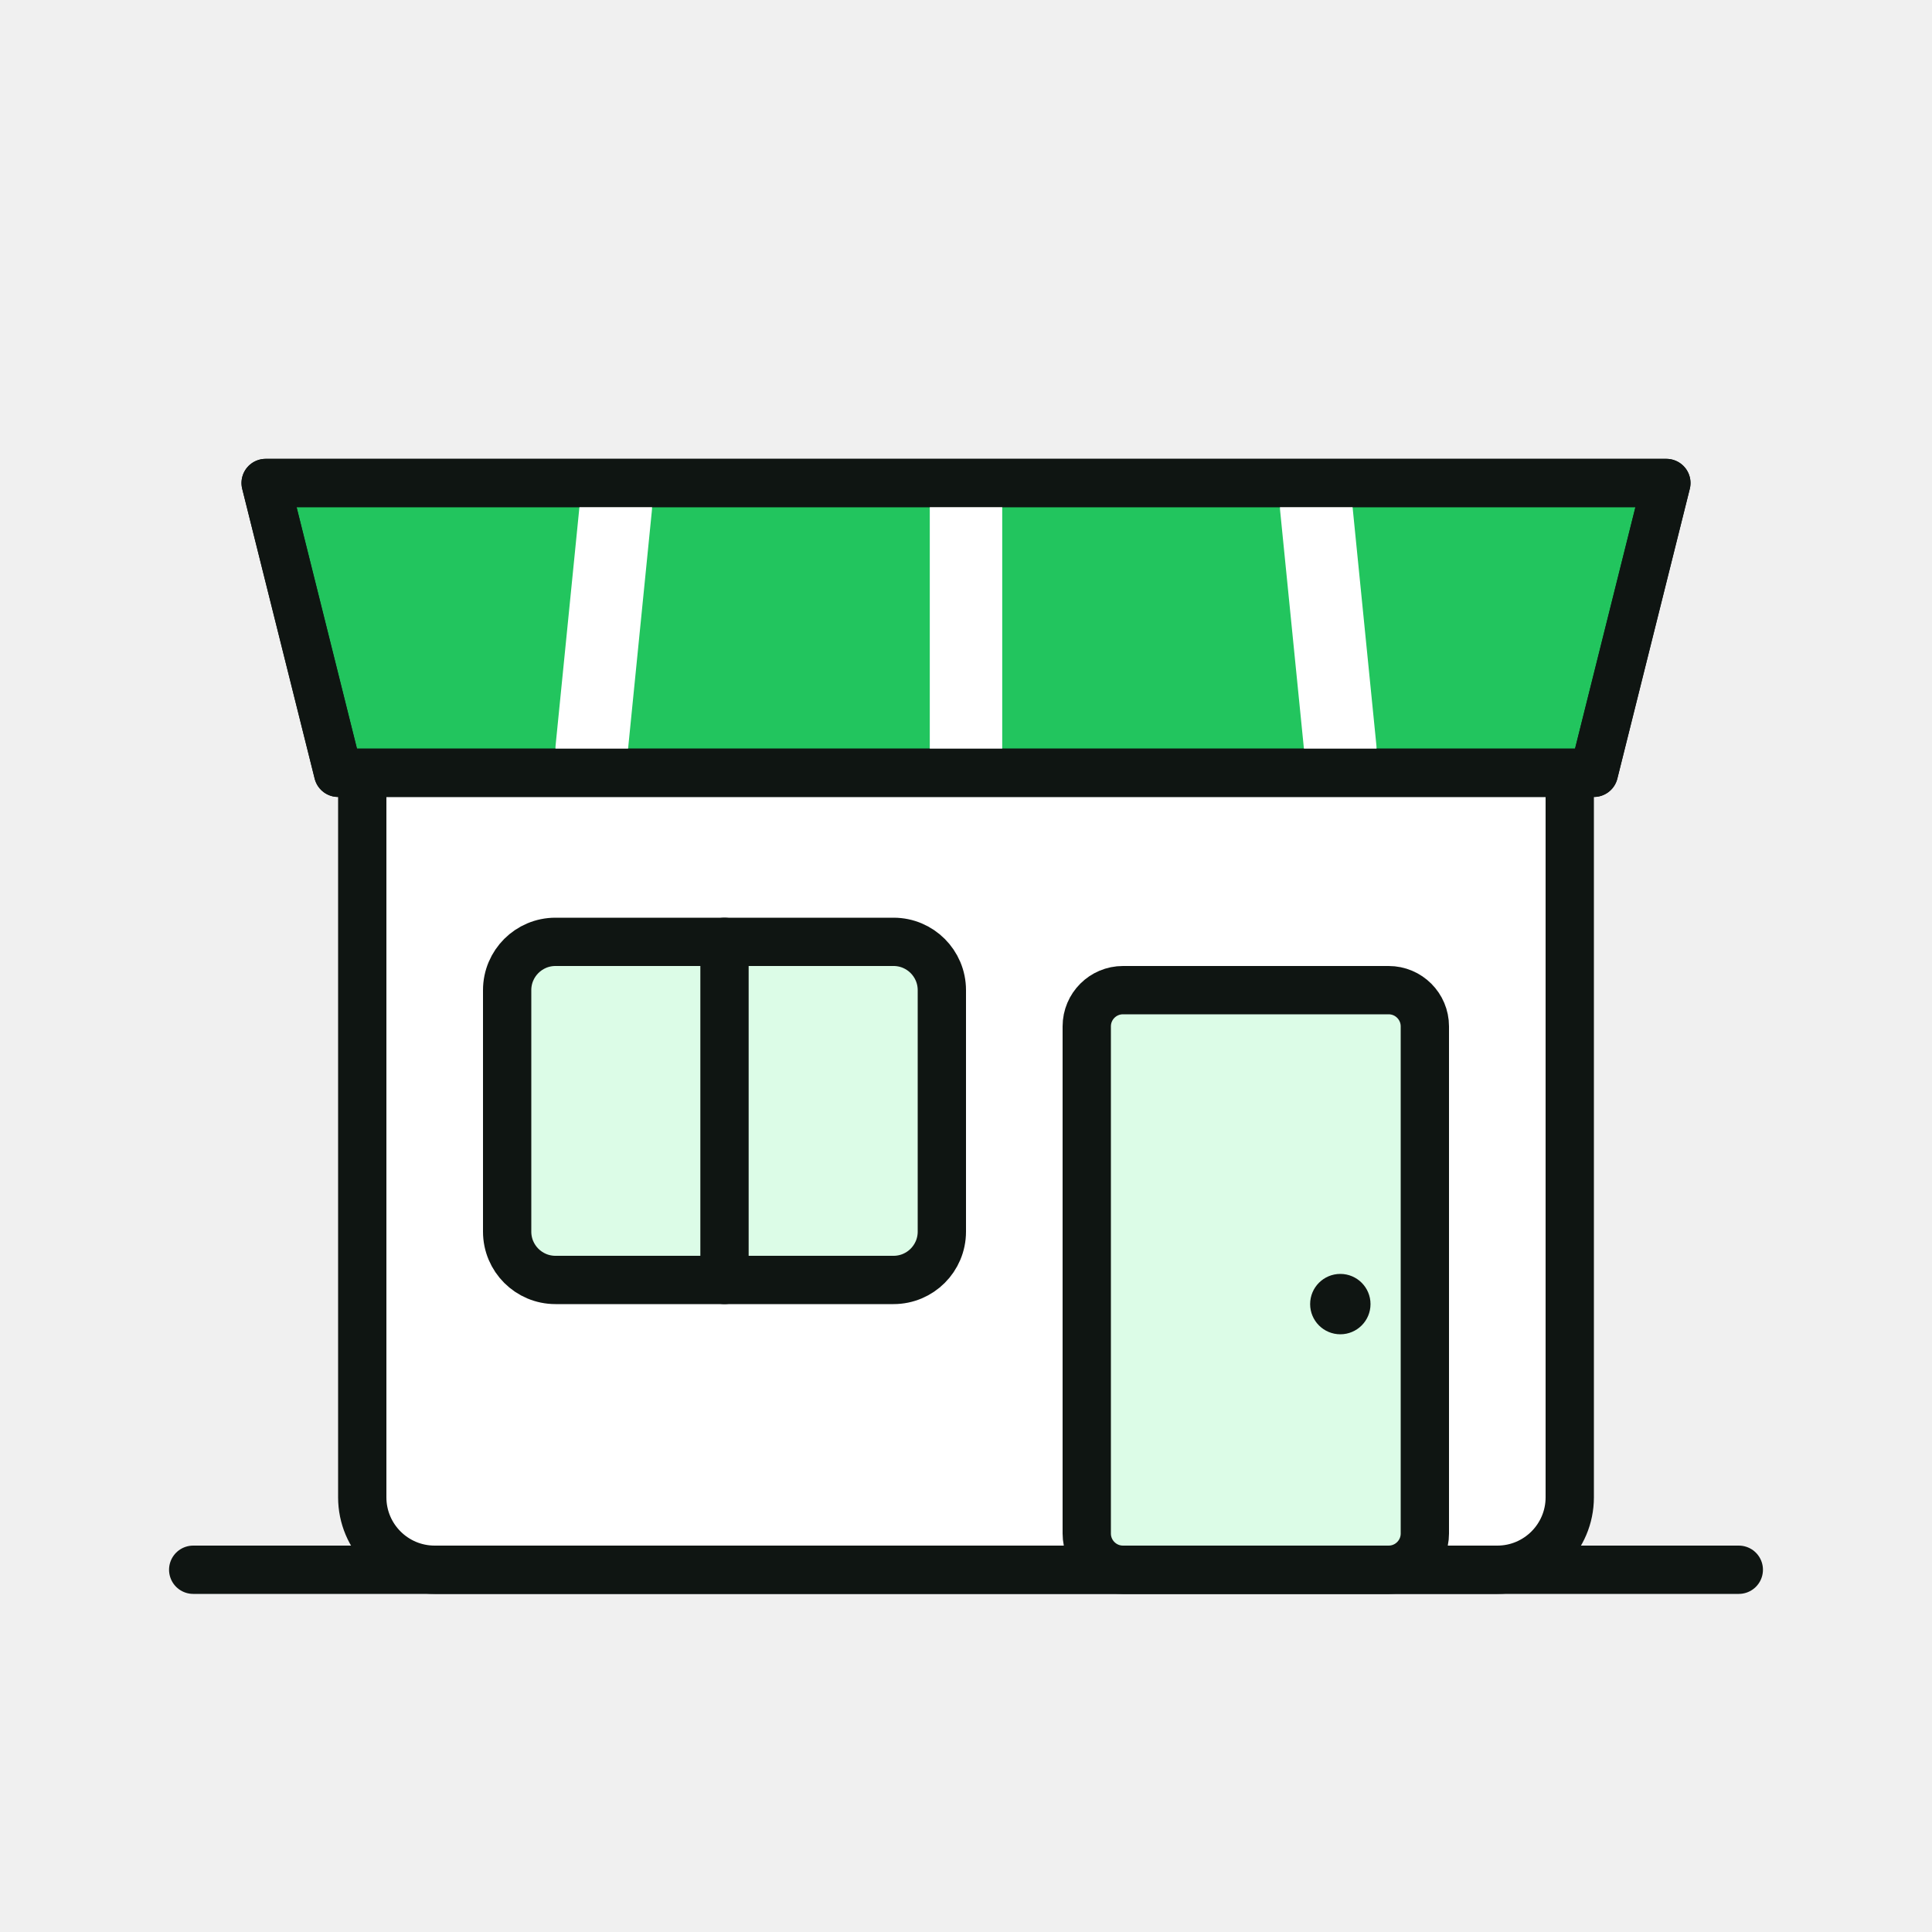
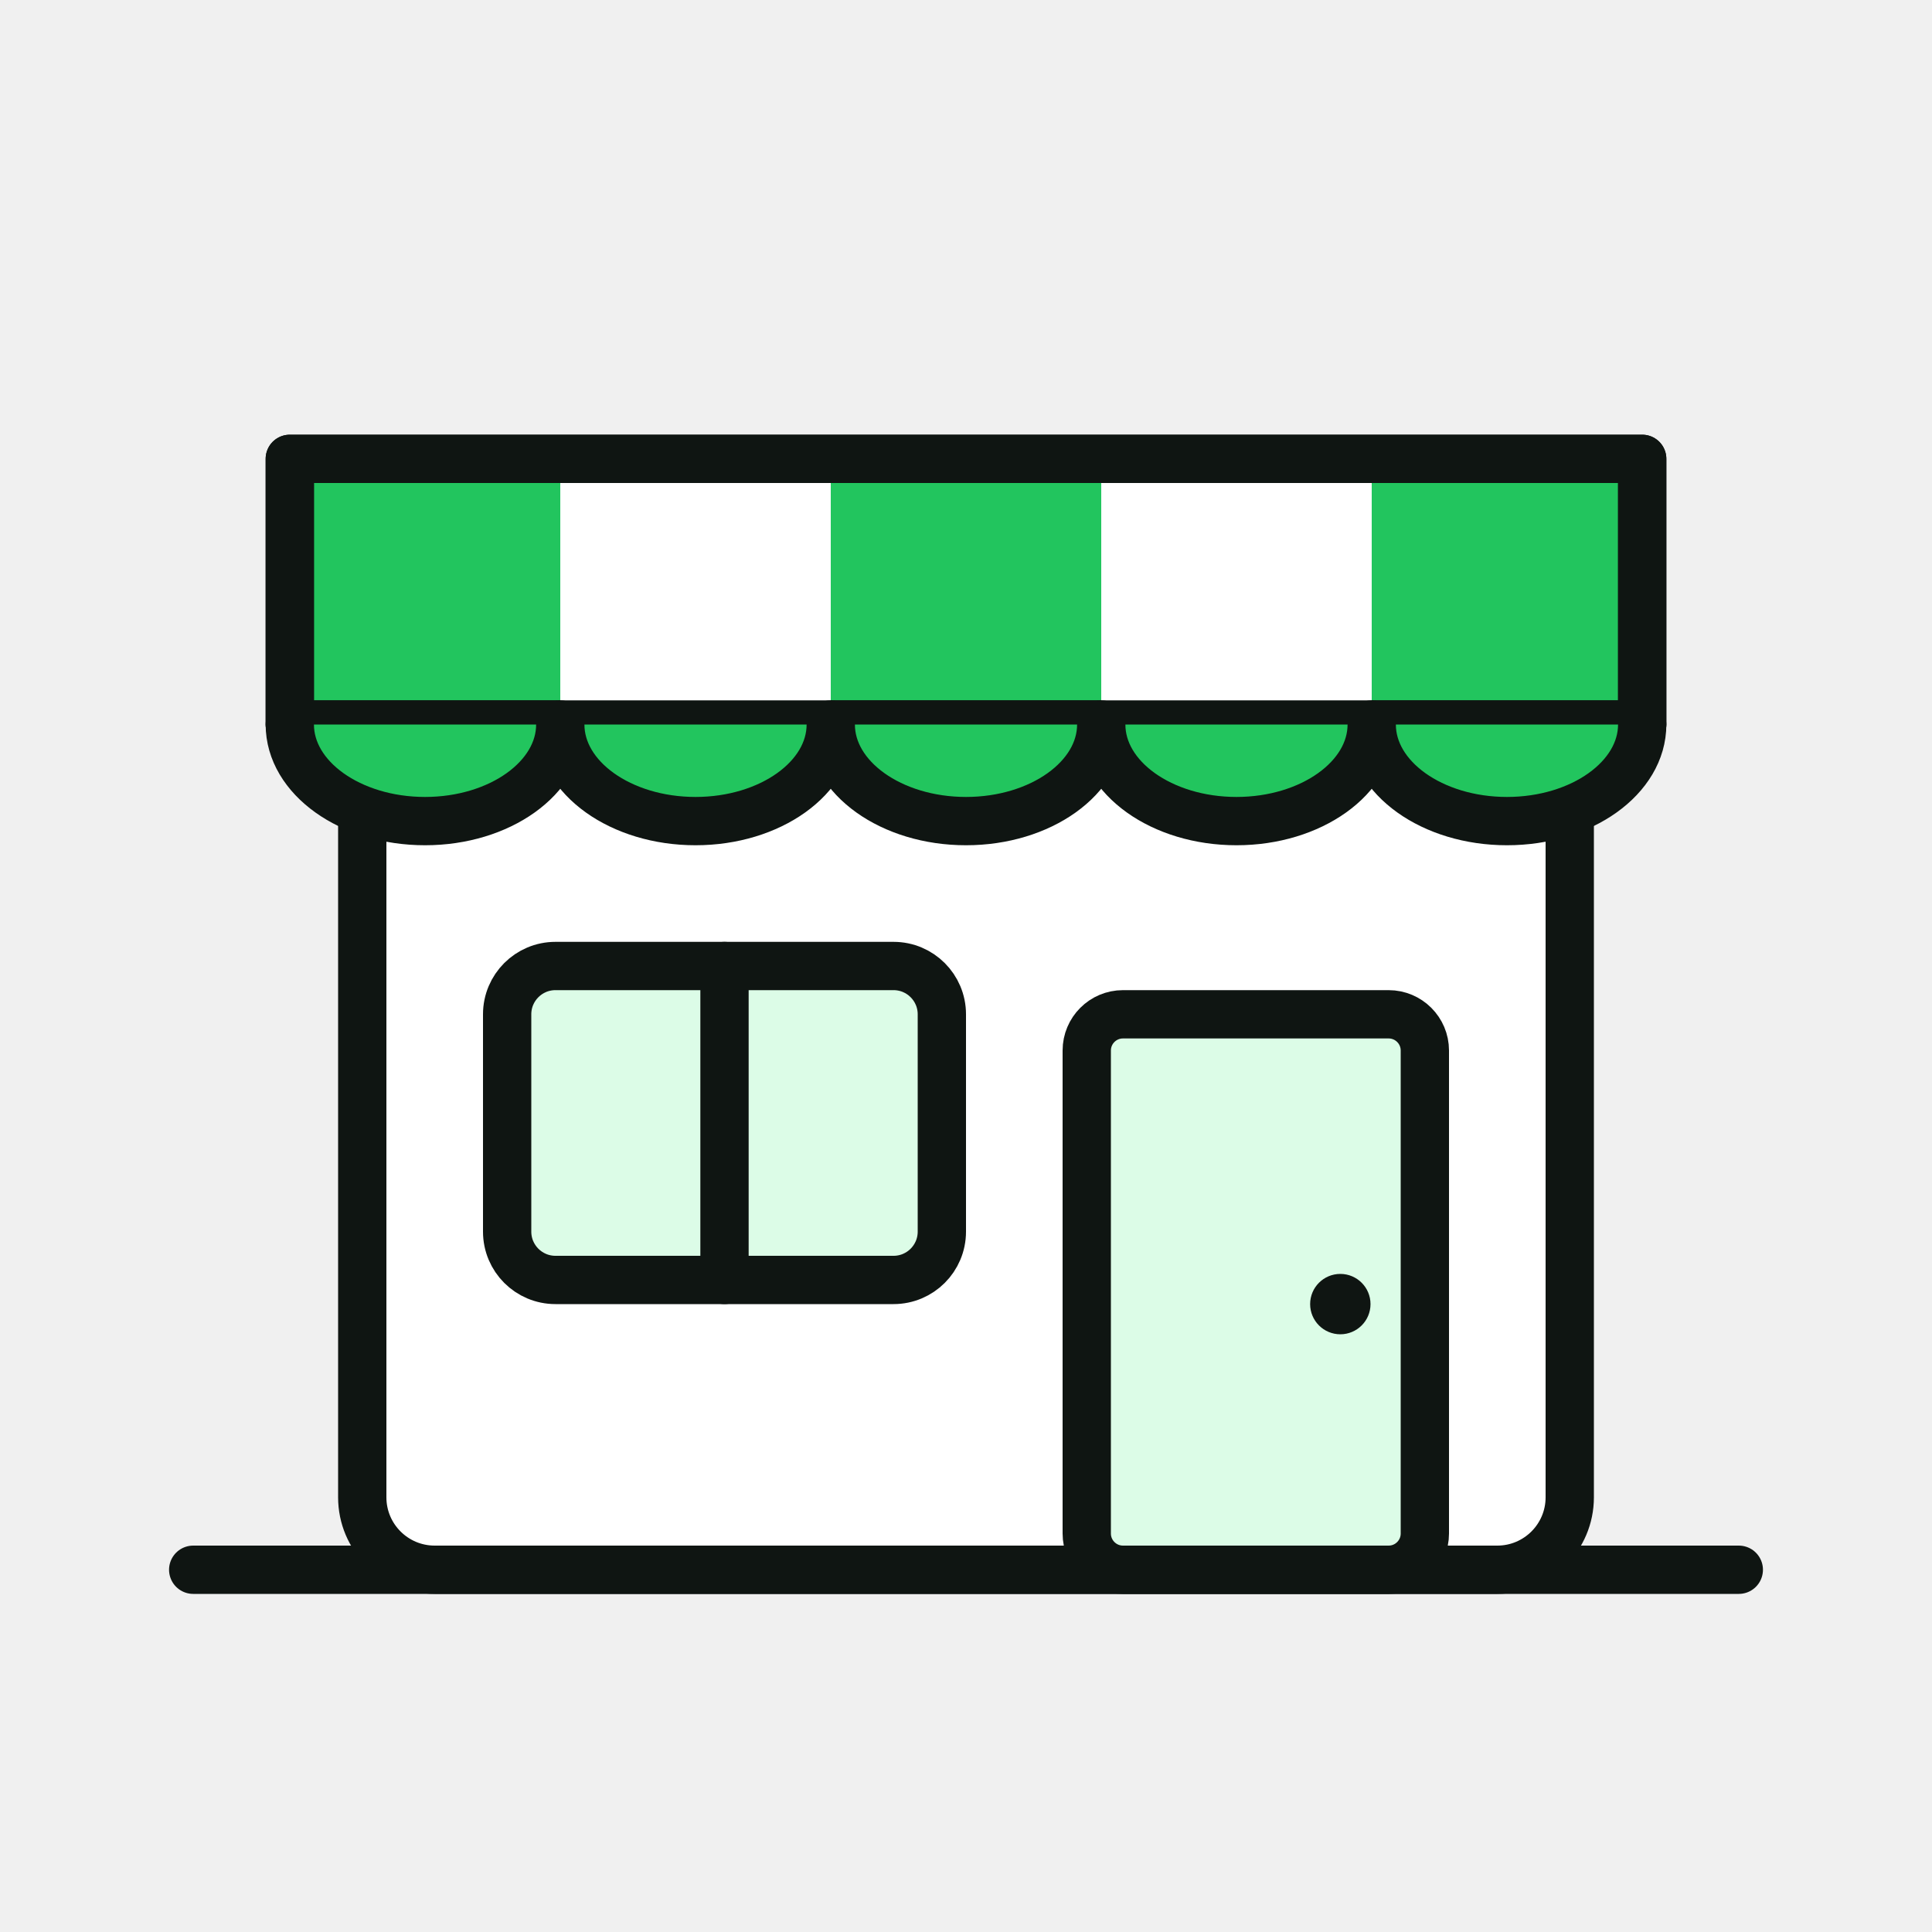
<svg xmlns="http://www.w3.org/2000/svg" viewBox="0 0 160 160" fill="none" stroke="#0F1512" stroke-width="4" stroke-linecap="round" stroke-linejoin="round">
  <path d="M16 130h128" />
  <rect x="30" y="60" width="100" height="70" rx="6" fill="#FFFFFF" />
-   <path d="M22 40h116l-6 24H28z" fill="#22C55E" />
-   <path d="M51 42l-2 20M80 42v20M109 42l2 20" stroke="#FFFFFF" stroke-width="6" />
-   <path d="M22 40h116l-6 24H28z" />
-   <rect x="42" y="78" width="36" height="28" rx="4" fill="#DCFCE7" />
-   <path d="M60 78v28" />
-   <rect x="90" y="82" width="28" height="48" rx="3" fill="#DCFCE7" />
+   <path d="M24 38h112v22H24z" fill="#22C55E" />
+   <path d="M46.4 38h22.4v22H46.4zM91.2 38h22.4v22H91.2z" fill="#FFFFFF" stroke="none" />
+   <path d="M24 38h112v22H24z" />
+   <path d="M24 60a11.2 8 0 0 0 22.4 0a11.2 8 0 0 0 22.4 0a11.2 8 0 0 0 22.4 0a11.2 8 0 0 0 22.4 0a11.2 8 0 0 0 22.4 0" fill="#22C55E" />
+   <rect x="42" y="80" width="36" height="26" rx="4" fill="#DCFCE7" />
+   <path d="M60 80v26" />
+   <rect x="90" y="84" width="28" height="46" rx="3" fill="#DCFCE7" />
  <circle cx="111" cy="108" r="2.5" fill="#0F1512" stroke="none" />
</svg>
